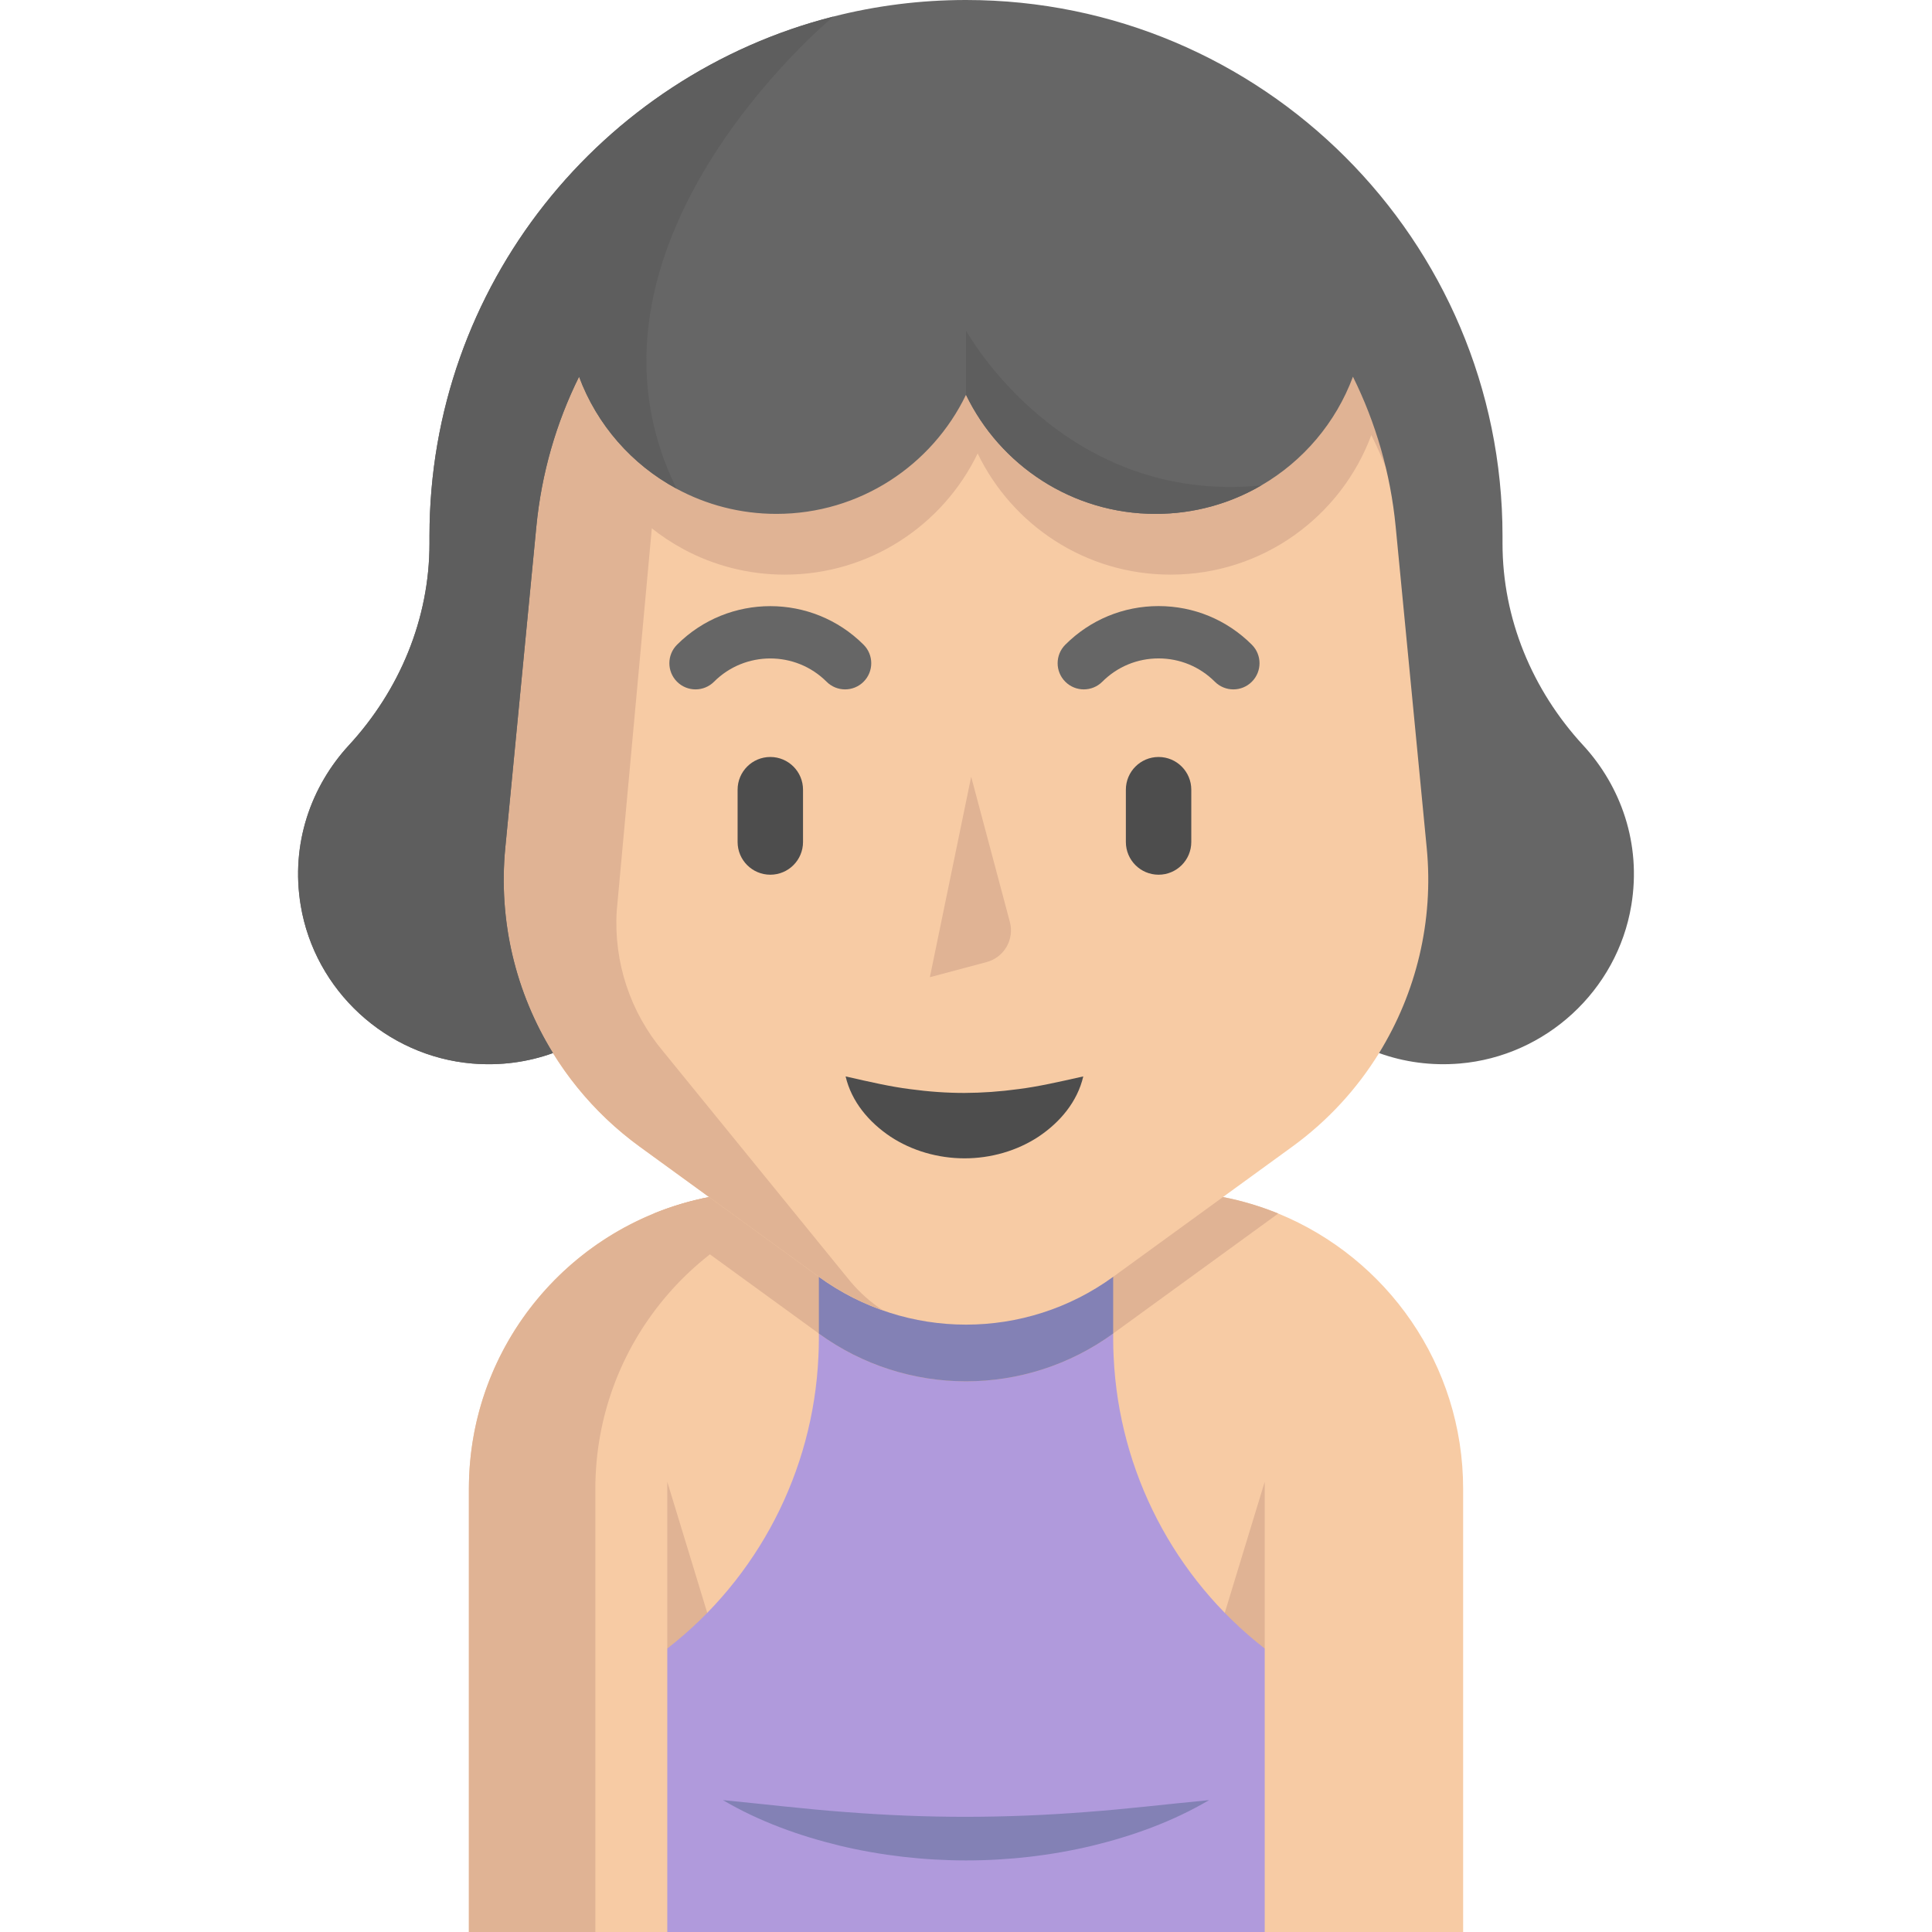
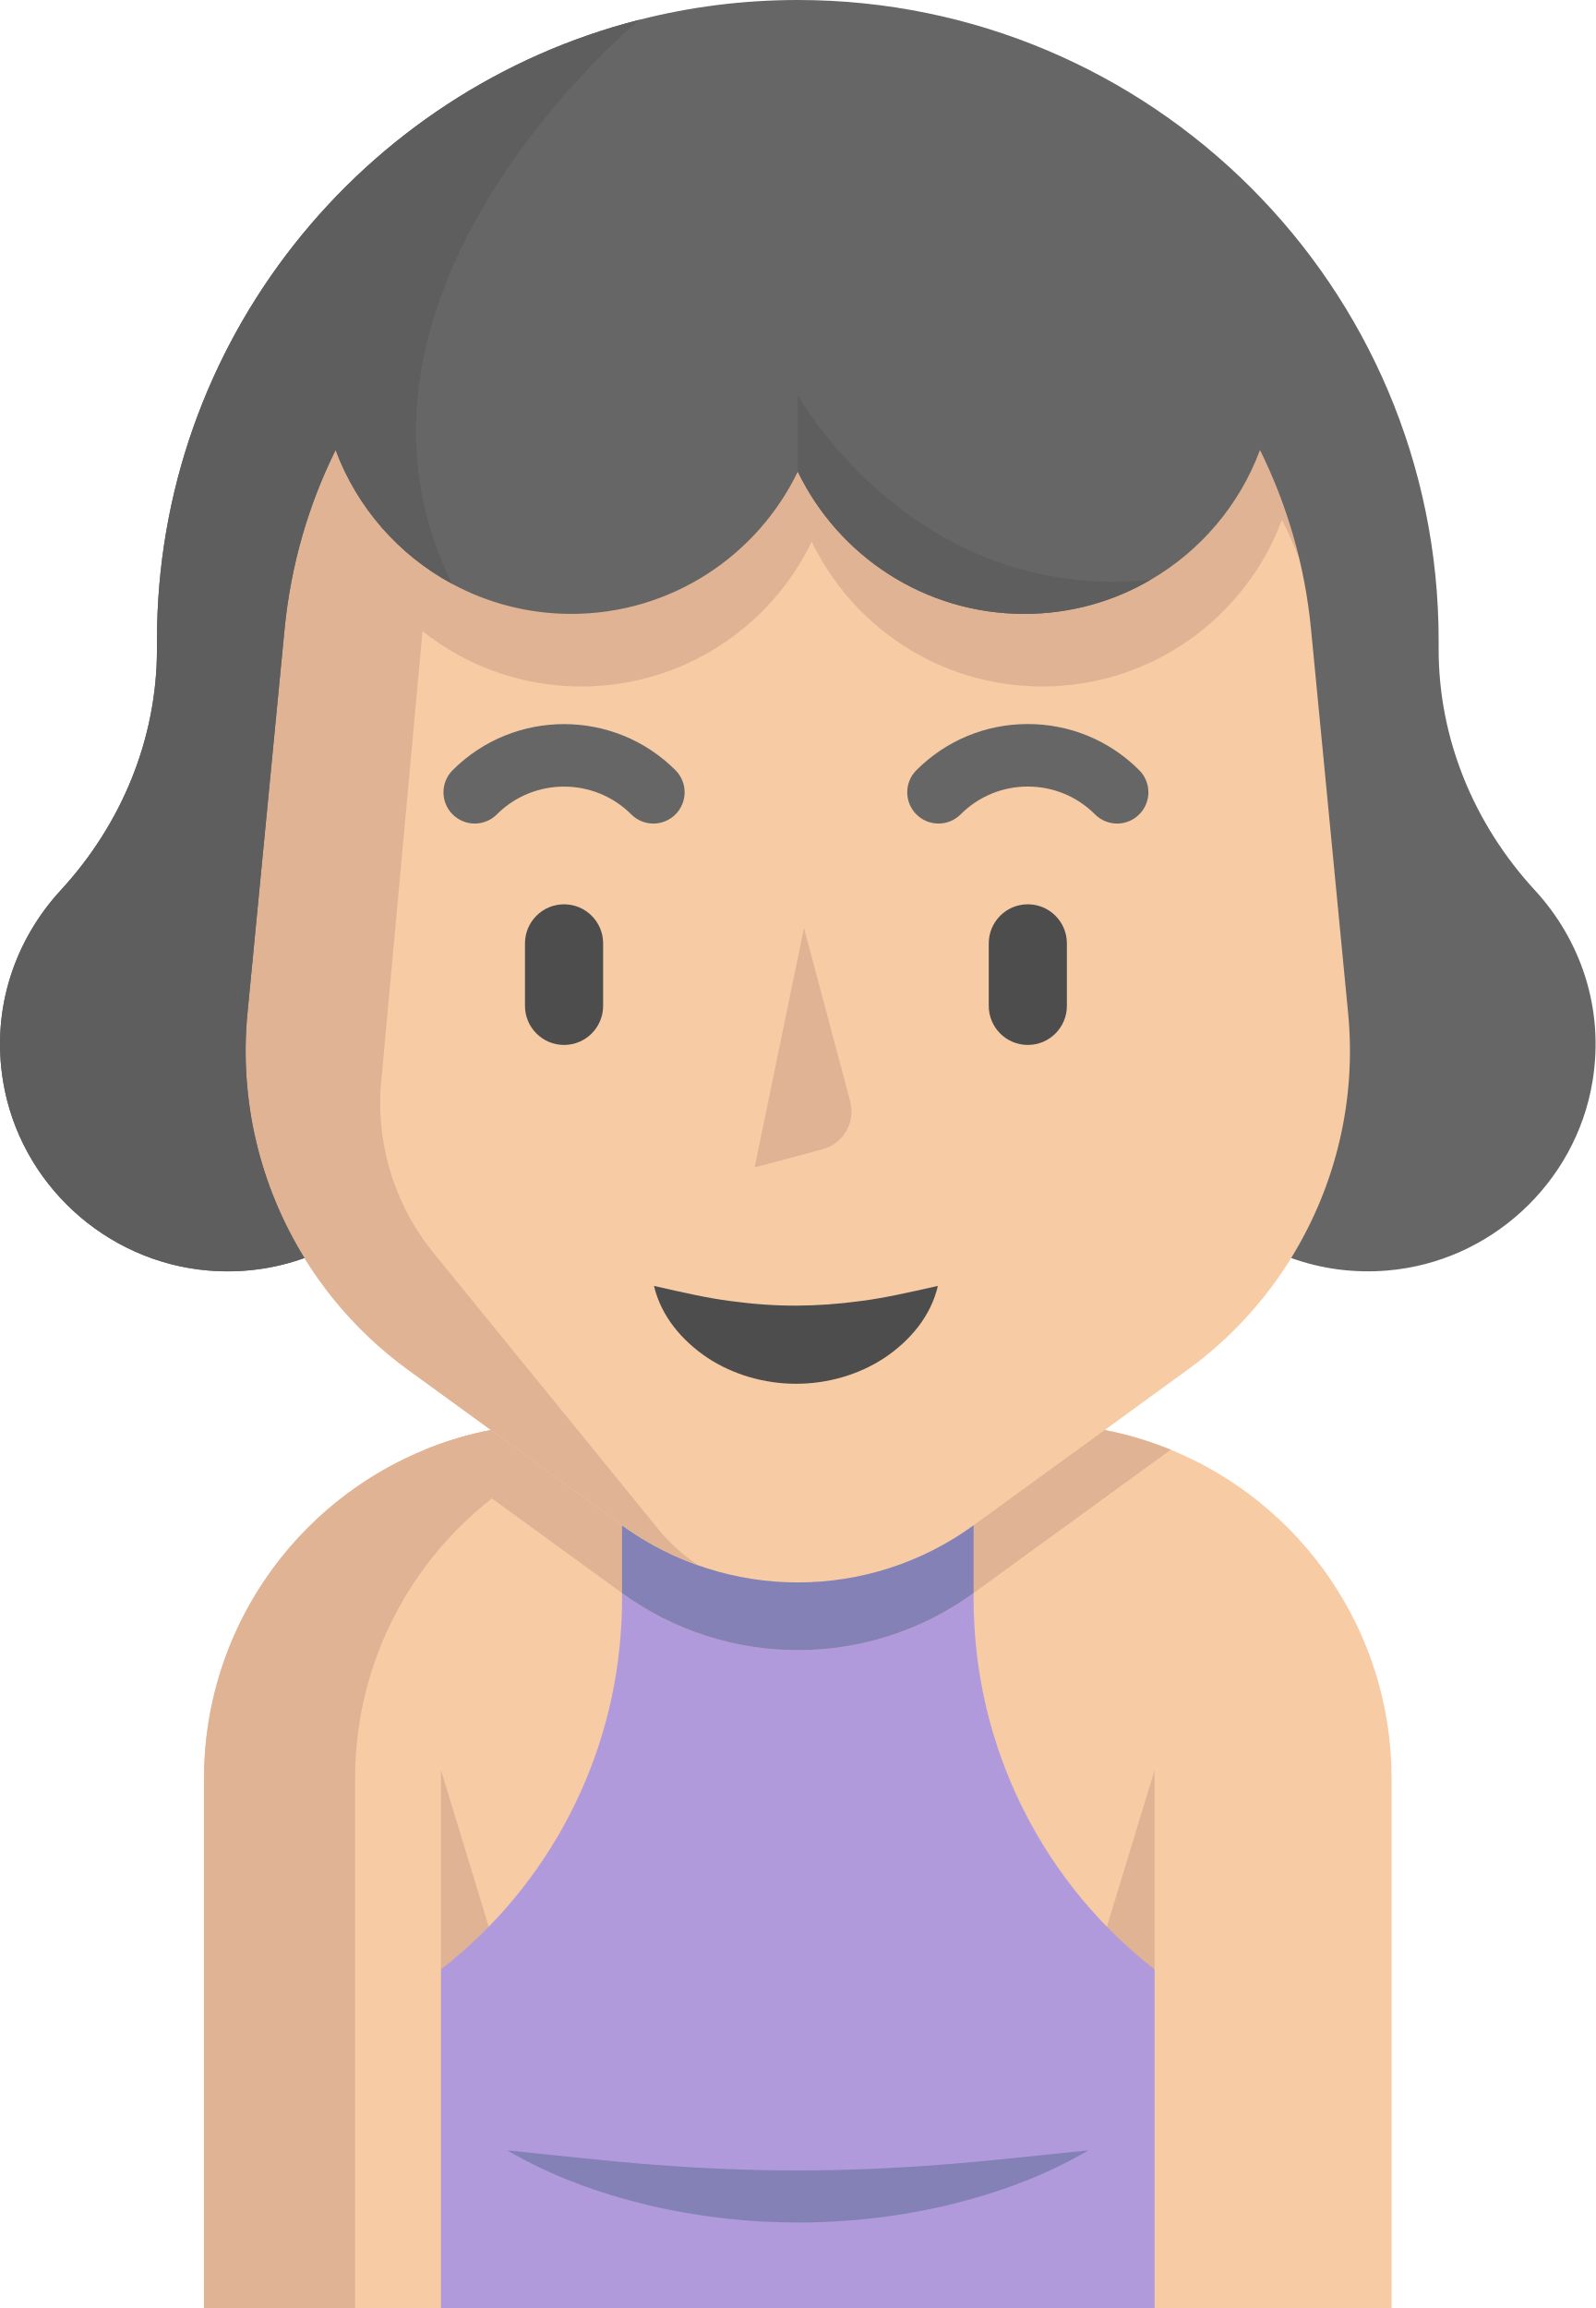
- <svg xmlns="http://www.w3.org/2000/svg" version="1.1" id="Layer_1" x="0px" y="0px" viewBox="0 0 512 512" style="enable-background:new 0 0 512 512;" xml:space="preserve">
-   <path style="fill:#F7CBA4;" d="M387.747,394.58v117.416H124.254V394.58c0-32.971,20.259-61.227,49-72.981  c4.669-1.907,9.569-3.386,14.642-4.368h136.207c5.073,0.982,9.973,2.462,14.642,4.368  C367.488,333.353,387.747,361.609,387.747,394.58z" />
+ <svg xmlns="http://www.w3.org/2000/svg" version="1.1" id="Layer_1" x="0px" y="0px" width="622.282px" height="900px" viewBox="138.86 0 622.282 900" enable-background="new 138.86 0 622.282 900" xml:space="preserve">
+   <path fill="#F7CBA4" d="M681.587,693.598v206.396H218.415V693.598c0-57.957,35.612-107.626,86.133-128.287  c8.207-3.352,16.82-5.952,25.738-7.678h239.426c8.918,1.726,17.531,4.327,25.738,7.678  C645.975,585.972,681.587,635.641,681.587,693.598z" />
  <g>
-     <polyline style="fill:#E0B394;" points="176.837,436.878 176.837,392.685 191.283,440.068  " />
-     <polyline style="fill:#E0B394;" points="335.164,436.878 335.164,392.685 320.718,440.068  " />
+     <polyline fill="#E0B394" points="310.847,767.949 310.847,690.267 336.239,773.557  " />
+     <polyline fill="#E0B394" points="589.155,767.949 589.155,690.267 563.762,773.557  " />
  </g>
-   <path style="fill:#B09ADC;" d="M335.164,436.878v75.119H176.837v-75.119c24.061-18.687,38.646-46.932,40.044-77.21  c0.092-1.618,0.127-3.236,0.127-4.854v-37.582h77.996v37.582c0,1.618,0.035,3.236,0.127,4.842  C296.53,389.935,311.115,418.191,335.164,436.878z" />
+   <path fill="#B09ADC" d="M589.155,767.949v132.046H310.847V767.949c42.294-32.848,67.932-82.497,70.39-135.721  c0.161-2.844,0.223-5.688,0.223-8.532v-66.062h137.103v66.062c0,2.845,0.062,5.688,0.224,8.512  C521.244,685.433,546.882,735.102,589.155,767.949z" />
  <g>
-     <path style="fill:#E0B394;" d="M221.417,317.23h-33.514c-36.265,7.061-63.643,39.015-63.643,77.349V512h33.514V394.579   C157.774,356.246,185.152,324.291,221.417,317.23z" />
-     <path style="fill:#E0B394;" d="M338.747,321.6l-43.742,31.792c-23.252,16.896-54.744,16.896-78.008,0L173.255,321.6   c4.669-1.907,9.569-3.386,14.642-4.368h136.207C329.178,318.214,334.078,319.693,338.747,321.6z" />
+     <path fill="#E0B394" d="M389.21,557.631h-58.912c-63.747,12.412-111.872,68.581-111.872,135.965V900h58.911V693.596   C277.337,626.214,325.463,570.043,389.21,557.631z" />
+     <path fill="#E0B394" d="M595.454,565.312l-76.891,55.885c-40.873,29.699-96.229,29.699-137.123,0l-76.891-55.885   c8.207-3.353,16.82-5.952,25.738-7.678h239.426C578.633,559.36,587.246,561.96,595.454,565.312z" />
  </g>
-   <path style="fill:#8381B5;" d="M295.004,317.231v36.161c-23.252,16.896-54.733,16.896-77.996,0.012v-36.172L295.004,317.231  L295.004,317.231z" />
-   <path style="fill:#F7CBA4;" d="M383.679,248.146c-4.831,10.956-12.354,21.415-18.156,30.833  c-5.894,9.592-13.672,18.086-23.079,24.916l-47.44,34.474c-23.252,16.896-54.744,16.896-78.008,0l-47.44-34.474  c-9.361-6.807-17.127-15.266-23.021-24.812c-3.201-5.201-7.304-10.725-11.326-16.468c-8.321-11.938-16.26-24.847-15.001-37.894  l6.356-85.138c5.663-58.65,70.519-113.244,129.435-113.244c29.458,0,58.812,13.648,81.509,34.624  c22.697,20.987,38.738,49.301,41.569,78.62l9.245,85.138C389.088,232.636,387.042,240.507,383.679,248.146z" />
+   <path fill="#8381B5" d="M518.562,557.633v63.564c-40.872,29.699-96.21,29.699-137.103,0.021v-63.583L518.562,557.633  L518.562,557.633z" />
+   <path fill="#F7CBA4" d="M674.436,436.194c-8.492,19.259-21.716,37.644-31.915,54.198c-10.36,16.861-24.032,31.792-40.568,43.798  l-83.391,60.599c-40.872,29.7-96.229,29.7-137.123,0l-83.391-60.599c-16.455-11.966-30.106-26.835-40.467-43.615  c-5.627-9.142-12.839-18.853-19.909-28.947c-14.626-20.984-28.582-43.676-26.369-66.61l11.172-149.657  C232.43,142.265,346.435,46.299,449.998,46.299c51.781,0,103.381,23.991,143.277,60.863c39.897,36.891,68.095,86.662,73.071,138.199  l16.251,149.657C683.943,408.931,680.348,422.767,674.436,436.194z" />
  <g>
-     <path style="fill:#E0B394;" d="M163.43,241.504c-0.797,13.487,3.594,26.754,12.285,37.097l49.582,60.927   c2.589,3.086,5.524,5.674,8.702,7.743c-5.963-2.08-11.695-5.062-17-8.91l-47.44-34.462c-25.066-18.213-38.622-48.33-35.641-79.175   l8.217-85.15c5.617-58.072,53.993-102.52,112.158-103.363c-35.826,0.867-76.393,34.635-78.508,70.6L163.43,241.504z" />
-     <path style="fill:#E0B394;" d="M383.679,248.146c-0.058-1.918-0.185-3.848-0.37-5.778l-8.367-86.629   c-1.398-14.457-5.397-28.083-11.522-40.448c-8.02,21.599-28.822,36.993-53.207,36.993c-22.512,0-41.951-13.105-51.127-32.116   c-9.176,19.011-28.626,32.116-51.127,32.116c-9.731,0-18.907-2.462-26.916-6.784v-0.012c-12.054-6.495-21.472-17.231-26.292-30.198   c-6.125,12.366-10.124,25.991-11.522,40.448l-8.367,86.629c-0.659,6.83-0.532,13.614,0.347,20.247   c-8.321-11.938-16.26-24.847-15.001-37.894l6.356-85.138c5.663-58.65,70.519-113.244,129.435-113.244   c29.458,0,58.812,13.648,81.509,34.624c22.697,20.987,38.738,49.301,41.569,78.62l9.245,85.138   C389.088,232.636,387.042,240.507,383.679,248.146z" />
+     <path fill="#E0B394" d="M287.279,424.519c-1.401,23.708,6.317,47.028,21.595,65.21l87.156,107.098   c4.551,5.425,9.71,9.975,15.296,13.611c-10.481-3.656-20.558-8.898-29.883-15.662l-83.391-60.578   c-44.061-32.015-67.89-84.955-62.65-139.175l14.444-149.678c9.874-102.08,94.909-180.211,197.152-181.692   c-62.975,1.524-134.284,60.882-138.002,124.102L287.279,424.519z" />
+     <path fill="#E0B394" d="M674.436,436.194c-0.102-3.372-0.325-6.765-0.65-10.157L659.078,273.76   c-2.458-25.413-9.487-49.364-20.254-71.1c-14.098,37.967-50.664,65.026-93.528,65.026c-39.571,0-73.741-23.036-89.871-56.454   c-16.13,33.417-50.319,56.454-89.872,56.454c-17.105,0-33.234-4.328-47.313-11.925v-0.021   c-21.188-11.417-37.743-30.289-46.216-53.083c-10.767,21.737-17.796,45.688-20.254,71.1l-14.708,152.278   c-1.158,12.006-0.935,23.931,0.61,35.59c-14.626-20.984-28.582-43.676-26.369-66.61l11.172-149.657   C232.43,142.263,346.435,46.297,449.998,46.297c51.782,0,103.381,23.991,143.277,60.862   c39.897,36.891,68.095,86.662,73.071,138.199l16.251,149.657C683.943,408.931,680.348,422.767,674.436,436.194z" />
  </g>
-   <path style="fill:#666666;" d="M432.31,239.952c-3.744,22.559-22.674,39.963-45.464,41.893c-7.547,0.636-14.793-0.393-21.391-2.774  c9.893-16.006,14.515-35.028,12.643-54.351l-8.228-85.138c-1.375-14.215-5.305-27.609-11.326-39.755  c-4.519,12.181-13.186,22.362-24.281,28.811h-0.012c-8.228,4.808-17.797,7.547-28.002,7.547c-22.12,0-41.234-12.886-50.249-31.561  c-9.014,18.676-28.129,31.561-50.249,31.561c-9.569,0-18.583-2.415-26.453-6.668v-0.012c-11.846-6.379-21.103-16.931-25.841-29.678  c-6.021,12.146-9.95,25.54-11.326,39.755l-8.228,85.138c-1.872,19.323,2.751,38.345,12.643,54.351  c-6.599,2.381-13.845,3.409-21.391,2.774c-22.79-1.93-41.72-19.334-45.464-41.893c-2.727-16.399,2.785-31.619,12.77-42.459  c13.487-14.631,21.357-33.549,21.357-53.438v-1.999c0-66.324,45.545-122.039,107.05-137.675C232.09,1.525,243.854,0,255.966,0h0.069  c78.447,0.023,142.147,63.62,142.147,142.055v1.999c0,19.889,7.87,38.807,21.357,53.438  C429.524,208.333,435.037,223.553,432.31,239.952z" />
-   <path style="fill:#5E5E5E;" d="M179.298,129.508c-11.846-6.379-21.103-16.931-25.841-29.678c-6.021,12.146-9.95,25.54-11.326,39.755  l-8.228,85.138c-1.872,19.323,2.751,38.345,12.643,54.351c-6.599,2.381-13.845,3.409-21.391,2.774  c-22.79-1.93-41.72-19.334-45.464-41.893c-2.727-16.399,2.785-31.619,12.77-42.459c13.487-14.631,21.357-33.549,21.357-53.438  v-1.999c0-66.324,45.545-122.039,107.05-137.675C219.665,5.377,147.736,65.38,179.298,129.508z" />
-   <path style="fill:#4D4D4D;" d="M204.141,231.807c-4.787,0-8.668-3.881-8.668-8.668v-13.863c0-4.787,3.881-8.668,8.668-8.668  s8.668,3.881,8.668,8.668v13.863C212.809,227.926,208.928,231.807,204.141,231.807z" />
+   <path fill="#666666" d="M759.92,421.791c-6.581,39.654-39.856,70.247-79.917,73.64c-13.267,1.118-26.004-0.69-37.602-4.876  c17.39-28.136,25.515-61.573,22.224-95.539l-14.463-149.657c-2.417-24.987-9.325-48.531-19.909-69.882  c-7.943,21.412-23.179,39.308-42.682,50.645h-0.021c-14.463,8.452-31.284,13.266-49.223,13.266  c-38.883,0-72.481-22.651-88.328-55.479c-15.845,32.829-49.445,55.479-88.328,55.479c-16.82,0-32.666-4.245-46.5-11.721v-0.021  c-20.823-11.213-37.095-29.762-45.423-52.168c-10.583,21.351-17.49,44.895-19.909,69.882l-14.463,149.657  c-3.291,33.966,4.835,67.403,22.224,95.539c-11.6,4.186-24.337,5.992-37.602,4.876c-40.061-3.393-73.336-33.985-79.917-73.64  c-4.793-28.827,4.896-55.581,22.447-74.635c23.708-25.719,37.542-58.973,37.542-93.934v-3.514  c0-116.585,80.06-214.522,188.173-242.007C407.971,2.681,428.649,0,449.94,0h0.121C587.957,0.041,699.93,111.832,699.93,249.706  v3.514c0,34.961,13.834,68.216,37.541,93.934C755.022,366.21,764.714,392.964,759.92,421.791z" />
+   <path fill="#5E5E5E" d="M315.172,227.651c-20.823-11.213-37.095-29.762-45.423-52.168c-10.583,21.351-17.49,44.895-19.909,69.882  l-14.463,149.657c-3.291,33.966,4.835,67.403,22.224,95.539c-11.6,4.186-24.337,5.992-37.602,4.876  c-40.061-3.393-73.336-33.985-79.917-73.64c-4.794-28.826,4.896-55.58,22.447-74.635c23.708-25.719,37.542-58.973,37.542-93.934  v-3.514c0-116.585,80.06-214.521,188.173-242.007C386.13,9.452,259.692,114.926,315.172,227.651z" />
+   <path fill="#4D4D4D" d="M358.842,407.473c-8.415,0-15.237-6.822-15.237-15.237v-24.368c0-8.415,6.822-15.237,15.237-15.237  c8.414,0,15.236,6.822,15.236,15.237v24.368C374.078,400.651,367.256,407.473,358.842,407.473z" />
  <g>
-     <path style="fill:#666666;" d="M326.85,182.695c-1.775,0-3.549-0.677-4.904-2.032c-3.982-3.984-9.279-6.177-14.913-6.177   c-5.633,0-10.929,2.193-14.912,6.177c-2.709,2.708-7.1,2.709-9.806,0c-2.709-2.708-2.709-7.098-0.001-9.806   c6.604-6.604,15.382-10.239,24.72-10.239c9.339,0,18.117,3.637,24.721,10.239c2.708,2.708,2.708,7.098-0.001,9.806   C330.4,182.019,328.624,182.695,326.85,182.695z" />
-     <path style="fill:#666666;" d="M223.957,182.695c-1.775,0-3.549-0.677-4.904-2.031c-8.223-8.223-21.603-8.224-29.827,0   c-2.708,2.708-7.099,2.708-9.806,0c-2.708-2.708-2.708-7.098,0-9.806c13.631-13.631,35.808-13.63,49.44,0   c2.708,2.708,2.708,7.098,0,9.806C227.506,182.019,225.731,182.695,223.957,182.695z" />
+     <path fill="#666666" d="M574.541,321.144c-3.12,0-6.238-1.19-8.62-3.572c-7-7.003-16.311-10.858-26.215-10.858   c-9.901,0-19.211,3.854-26.212,10.858c-4.762,4.76-12.48,4.762-17.237,0c-4.762-4.76-4.762-12.477-0.002-17.237   c11.608-11.608,27.039-17.998,43.453-17.998c16.416,0,31.847,6.393,43.455,17.998c4.761,4.76,4.761,12.477-0.002,17.237   C580.781,319.955,577.659,321.144,574.541,321.144z" />
+     <path fill="#666666" d="M393.675,321.144c-3.12,0-6.239-1.19-8.621-3.57c-14.454-14.454-37.974-14.456-52.43,0   c-4.761,4.76-12.479,4.76-17.237,0c-4.76-4.76-4.76-12.477,0-17.237c23.961-23.961,62.943-23.959,86.906,0   c4.76,4.76,4.76,12.477,0,17.237C399.913,319.955,396.793,321.144,393.675,321.144z" />
  </g>
  <g>
-     <path style="fill:#4D4D4D;" d="M307.035,231.807c-4.788,0-8.668-3.881-8.668-8.668v-13.863c0-4.787,3.88-8.668,8.668-8.668   c4.788,0,8.668,3.881,8.668,8.668v13.863C315.703,227.926,311.822,231.807,307.035,231.807z" />
-     <path style="fill:#4D4D4D;" d="M224.095,285.262c6.682,1.521,11.944,2.722,17.05,3.369c5.05,0.681,9.735,1.011,14.442,1.009   c4.707-0.018,9.388-0.347,14.433-1.032c5.101-0.649,10.361-1.841,17.059-3.347c-1.562,6.727-6.165,12.154-11.841,15.957   c-5.724,3.781-12.697,5.763-19.651,5.753c-6.954-0.009-13.922-1.99-19.642-5.776C230.274,297.392,225.673,291.973,224.095,285.262z   " />
+     <path fill="#4D4D4D" d="M539.71,407.473c-8.416,0-15.236-6.822-15.236-15.237v-24.368c0-8.415,6.82-15.237,15.236-15.237   s15.236,6.822,15.236,15.237v24.368C554.946,400.651,548.125,407.473,539.71,407.473z" />
+     <path fill="#4D4D4D" d="M393.917,501.438c11.746,2.673,20.995,4.784,29.971,5.922c8.877,1.197,17.112,1.777,25.387,1.773   c8.273-0.031,16.502-0.61,25.37-1.814c8.967-1.141,18.213-3.235,29.986-5.883c-2.745,11.824-10.837,21.364-20.814,28.049   c-10.062,6.646-22.318,10.131-34.542,10.113c-12.225-0.016-24.473-3.498-34.527-10.153   C404.778,522.76,396.69,513.233,393.917,501.438z" />
  </g>
-   <path style="fill:#E0B394;" d="M246.425,258.964l15.045-4.008c4.634-1.234,7.389-5.992,6.155-10.626l-10.252-38.479" />
-   <path style="fill:#8381B5;" d="M191.577,477.05c11.12,1.071,21.82,2.383,32.518,3.163c10.68,0.833,21.291,1.269,31.905,1.264  c10.614-0.01,21.224-0.446,31.902-1.279c10.698-0.784,21.397-2.089,32.522-3.148c-9.641,5.686-20.235,9.492-31.1,12.123  c-10.884,2.583-22.106,3.867-33.324,3.858c-11.218-0.006-22.437-1.29-33.321-3.873C211.815,486.522,201.222,482.722,191.577,477.05z  " />
-   <path style="fill:#5E5E5E;" d="M334.251,128.638c-8.228,4.808-17.797,7.547-28.002,7.547c-22.12,0-41.234-12.886-50.249-31.561  V87.588C256.001,87.588,281.368,133.85,334.251,128.638z" />
-   <g>
- </g>
-   <g>
- </g>
-   <g>
- </g>
-   <g>
- </g>
-   <g>
- </g>
-   <g>
- </g>
-   <g>
- </g>
-   <g>
- </g>
-   <g>
- </g>
-   <g>
- </g>
-   <g>
- </g>
-   <g>
- </g>
-   <g>
- </g>
-   <g>
- </g>
-   <g>
- </g>
+   <path fill="#E0B394" d="M433.169,455.21l26.446-7.045c8.146-2.169,12.988-10.533,10.819-18.679l-18.021-67.639" />
+   <path fill="#8381B5" d="M336.757,838.564c19.547,1.883,38.355,4.188,57.16,5.56c18.773,1.465,37.426,2.231,56.083,2.223  c18.657-0.018,37.308-0.784,56.078-2.249c18.805-1.378,37.611-3.672,57.167-5.533c-16.947,9.995-35.569,16.686-54.668,21.31  c-19.132,4.541-38.858,6.798-58.577,6.782c-19.719-0.011-39.44-2.268-58.572-6.809C372.331,855.215,353.711,848.535,336.757,838.564  z" />
+   <path fill="#5E5E5E" d="M587.551,226.122c-14.464,8.452-31.284,13.266-49.223,13.266c-38.883,0-72.481-22.651-88.328-55.479v-29.946  C450.002,153.963,494.592,235.283,587.551,226.122z" />
</svg>
